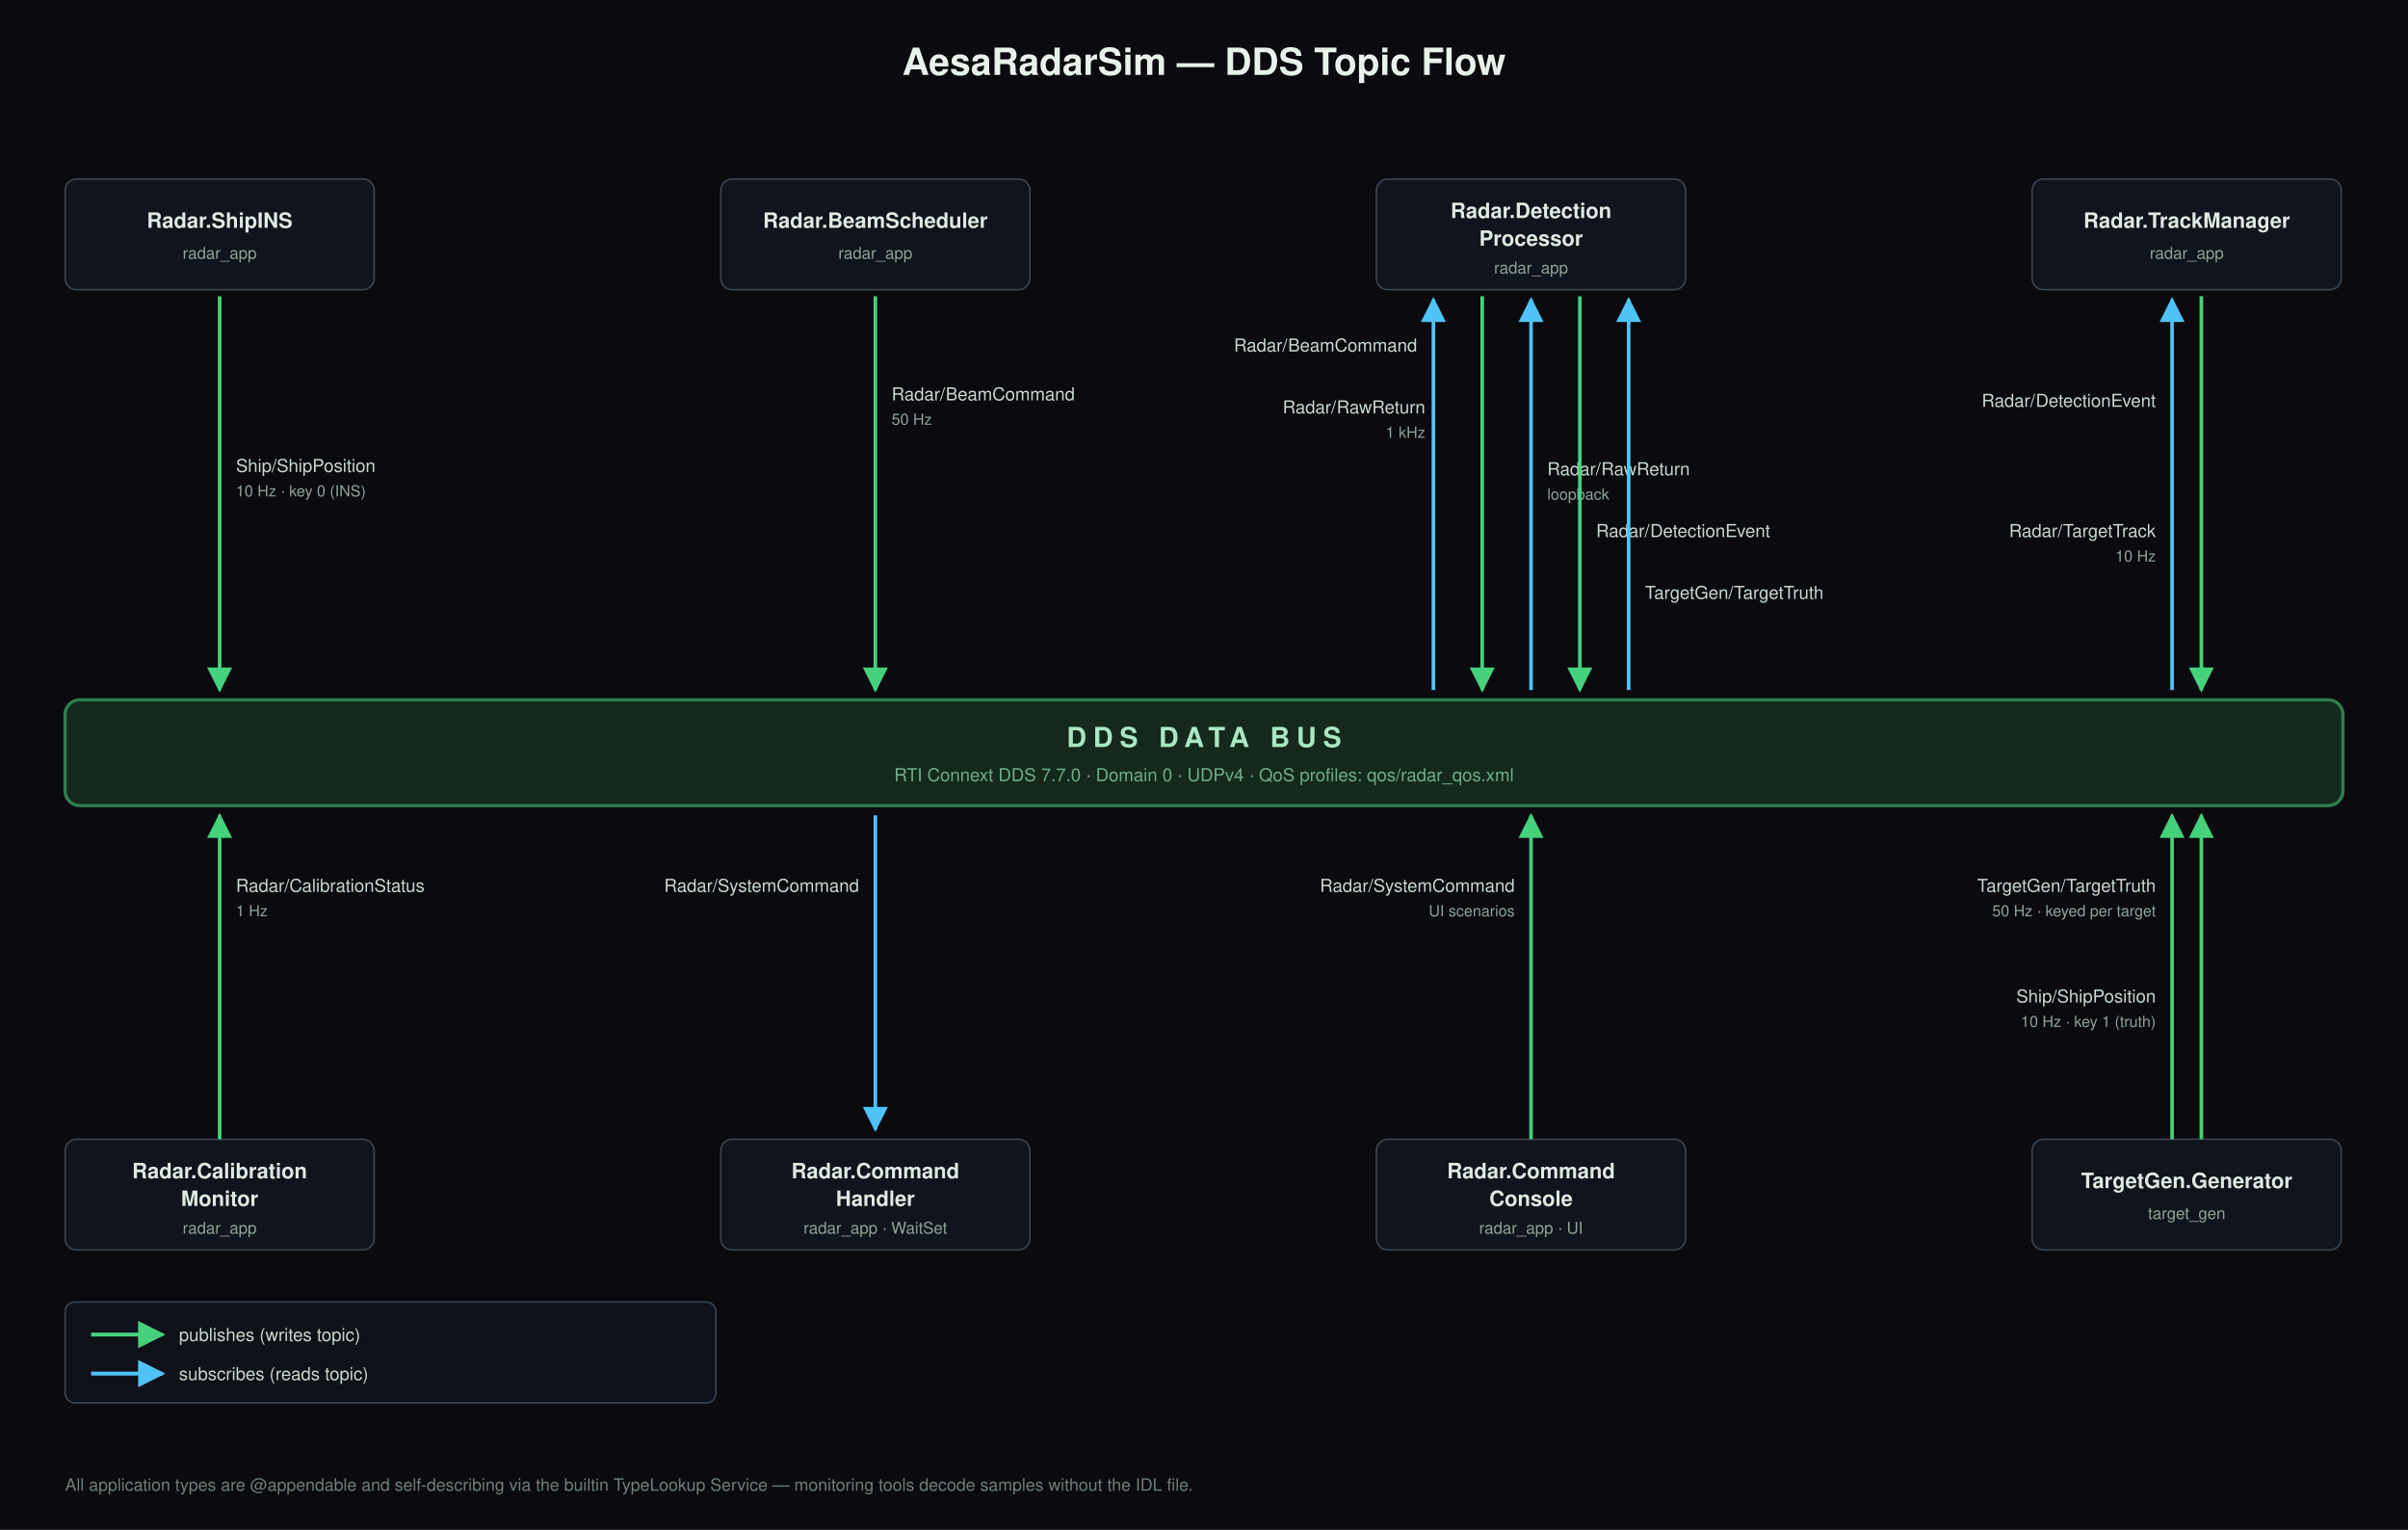
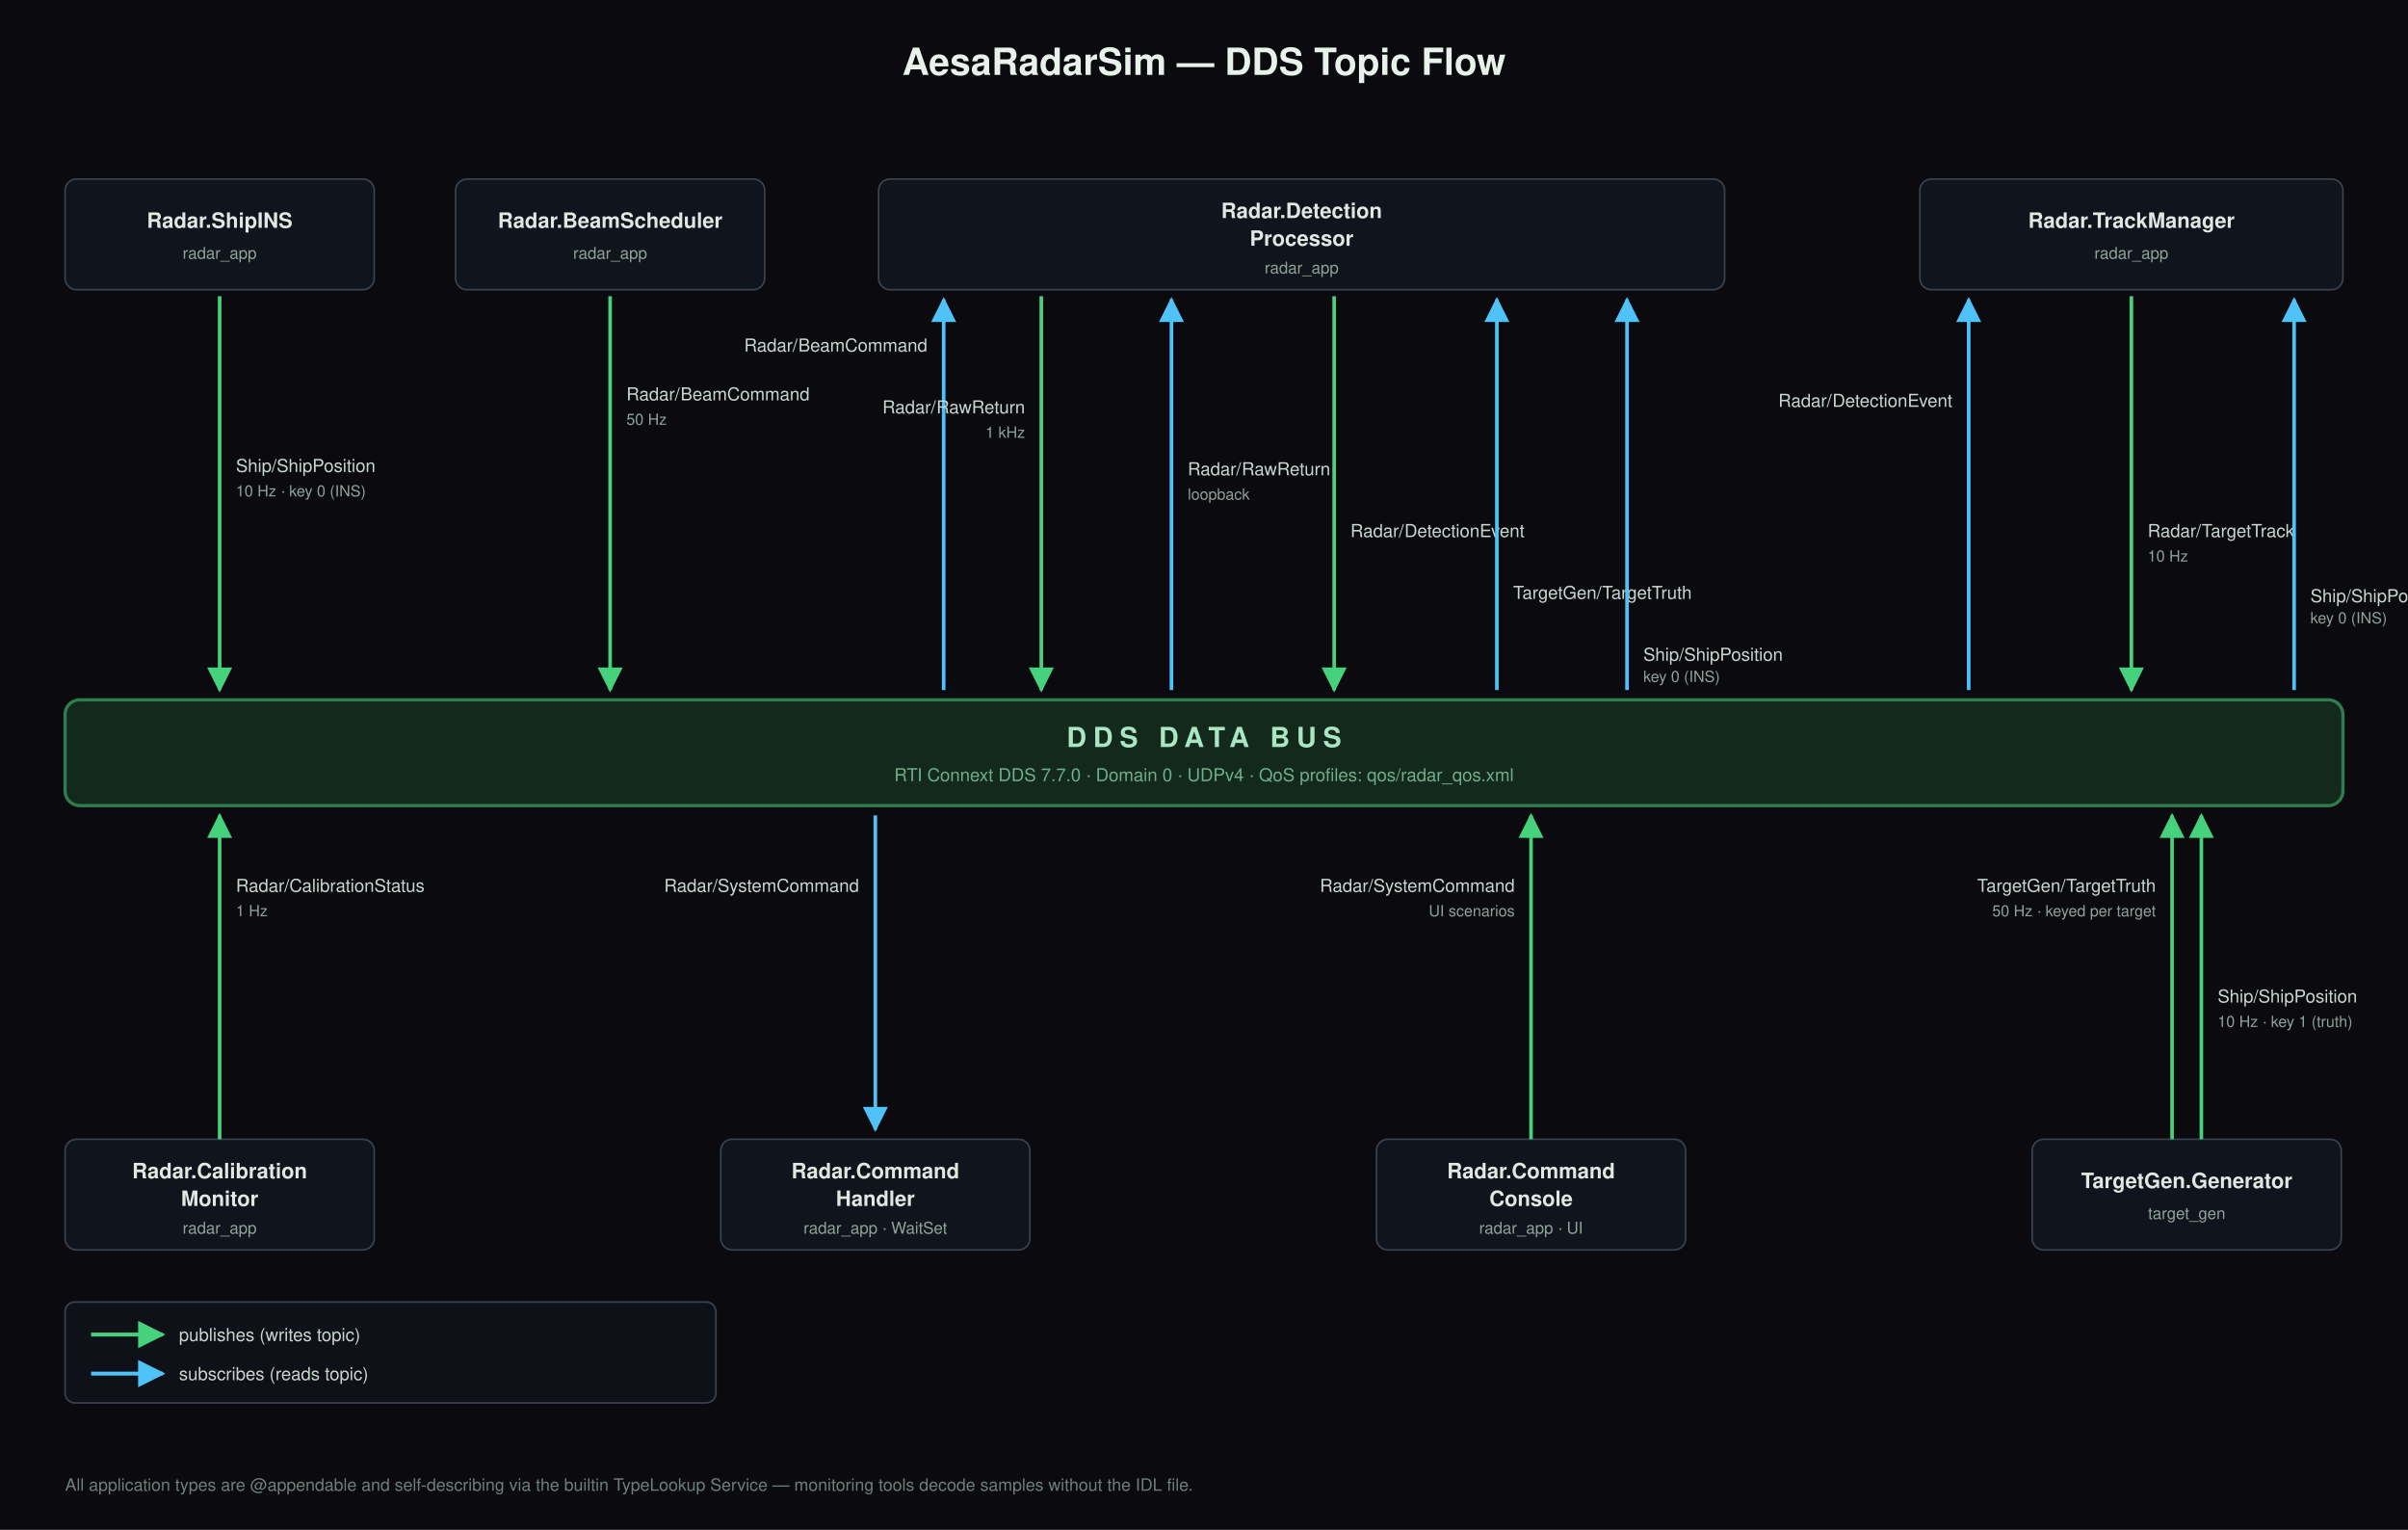
<svg xmlns="http://www.w3.org/2000/svg" viewBox="0 0 1480 940" font-family="Helvetica, Arial, sans-serif">
  <defs>
    <marker id="pubArrow" viewBox="0 0 10 10" refX="9" refY="5" markerWidth="7" markerHeight="7" orient="auto-start-reverse">
      <path d="M0,0 L10,5 L0,10 z" fill="#46d17c" />
    </marker>
    <marker id="subArrow" viewBox="0 0 10 10" refX="9" refY="5" markerWidth="7" markerHeight="7" orient="auto-start-reverse">
      <path d="M0,0 L10,5 L0,10 z" fill="#4fc3f7" />
    </marker>
  </defs>
  <rect x="0" y="0" width="1480" height="940" fill="#0a0a0f" />
  <text x="740" y="46" text-anchor="middle" font-size="23" font-weight="bold" fill="#e8f2ea">AesaRadarSim — DDS Topic Flow</text>
  <rect x="40" y="800" width="400" height="62" rx="6" fill="#0e1118" stroke="#3a4350" />
  <line x1="56" y1="820" x2="100" y2="820" stroke="#46d17c" stroke-width="2.4" marker-end="url(#pubArrow)" />
  <text x="110" y="824" font-size="11" fill="#c9d8ce">publishes (writes topic)</text>
  <line x1="56" y1="844" x2="100" y2="844" stroke="#4fc3f7" stroke-width="2.4" marker-end="url(#subArrow)" />
  <text x="110" y="848" font-size="11" fill="#c9d8ce">subscribes (reads topic)</text>
  <rect x="40" y="110" width="190" height="68" rx="7" fill="#10141c" stroke="#3a4350" />
  <text x="135" y="140" text-anchor="middle" font-size="13" font-weight="bold" fill="#dfe9e2">Radar.ShipINS</text>
  <text x="135" y="159" text-anchor="middle" font-size="10" fill="#8fa398">radar_app</text>
  <line x1="135" y1="182" x2="135" y2="424" stroke="#46d17c" stroke-width="2.2" marker-end="url(#pubArrow)" />
  <text x="145" y="290" font-size="11" fill="#c9d8ce">Ship/ShipPosition</text>
  <text x="145" y="305" font-size="9.5" fill="#8fa398">10 Hz · key 0 (INS)</text>
-   <rect x="443" y="110" width="190" height="68" rx="7" fill="#10141c" stroke="#3a4350" />
-   <text x="538" y="140" text-anchor="middle" font-size="13" font-weight="bold" fill="#dfe9e2">Radar.BeamScheduler</text>
-   <text x="538" y="159" text-anchor="middle" font-size="10" fill="#8fa398">radar_app</text>
-   <line x1="538" y1="182" x2="538" y2="424" stroke="#46d17c" stroke-width="2.2" marker-end="url(#pubArrow)" />
-   <text x="548" y="246" font-size="11" fill="#c9d8ce">Radar/BeamCommand</text>
-   <text x="548" y="261" font-size="9.5" fill="#8fa398">50 Hz</text>
-   <rect x="846" y="110" width="190" height="68" rx="7" fill="#10141c" stroke="#3a4350" />
-   <text x="941" y="134" text-anchor="middle" font-size="13" font-weight="bold" fill="#dfe9e2">Radar.Detection</text>
-   <text x="941" y="151" text-anchor="middle" font-size="13" font-weight="bold" fill="#dfe9e2">Processor</text>
-   <text x="941" y="168" text-anchor="middle" font-size="10" fill="#8fa398">radar_app</text>
-   <line x1="881" y1="424" x2="881" y2="184" stroke="#4fc3f7" stroke-width="2.2" marker-end="url(#subArrow)" />
-   <text x="871" y="216" text-anchor="end" font-size="11" fill="#c9d8ce">Radar/BeamCommand</text>
-   <line x1="911" y1="182" x2="911" y2="424" stroke="#46d17c" stroke-width="2.2" marker-end="url(#pubArrow)" />
-   <text x="876" y="254" text-anchor="end" font-size="11" fill="#c9d8ce">Radar/RawReturn</text>
-   <text x="876" y="269" text-anchor="end" font-size="9.5" fill="#8fa398">1 kHz</text>
-   <line x1="941" y1="424" x2="941" y2="184" stroke="#4fc3f7" stroke-width="2.2" marker-end="url(#subArrow)" />
-   <text x="951" y="292" font-size="11" fill="#c9d8ce">Radar/RawReturn</text>
-   <text x="951" y="307" font-size="9.5" fill="#8fa398">loopback</text>
-   <line x1="971" y1="182" x2="971" y2="424" stroke="#46d17c" stroke-width="2.2" marker-end="url(#pubArrow)" />
-   <text x="981" y="330" font-size="11" fill="#c9d8ce">Radar/DetectionEvent</text>
-   <line x1="1001" y1="424" x2="1001" y2="184" stroke="#4fc3f7" stroke-width="2.2" marker-end="url(#subArrow)" />
-   <text x="1011" y="368" font-size="11" fill="#c9d8ce">TargetGen/TargetTruth</text>
-   <rect x="1249" y="110" width="190" height="68" rx="7" fill="#10141c" stroke="#3a4350" />
-   <text x="1344" y="140" text-anchor="middle" font-size="13" font-weight="bold" fill="#dfe9e2">Radar.TrackManager</text>
-   <text x="1344" y="159" text-anchor="middle" font-size="10" fill="#8fa398">radar_app</text>
-   <line x1="1335" y1="424" x2="1335" y2="184" stroke="#4fc3f7" stroke-width="2.2" marker-end="url(#subArrow)" />
-   <text x="1325" y="250" text-anchor="end" font-size="11" fill="#c9d8ce">Radar/DetectionEvent</text>
-   <line x1="1353" y1="182" x2="1353" y2="424" stroke="#46d17c" stroke-width="2.2" marker-end="url(#pubArrow)" />
-   <text x="1325" y="330" text-anchor="end" font-size="11" fill="#c9d8ce">Radar/TargetTrack</text>
-   <text x="1325" y="345" text-anchor="end" font-size="9.5" fill="#8fa398">10 Hz</text>
+   <rect x="280" y="110" width="190" height="68" rx="7" fill="#10141c" stroke="#3a4350" />
+   <text x="375" y="140" text-anchor="middle" font-size="13" font-weight="bold" fill="#dfe9e2">Radar.BeamScheduler</text>
+   <text x="375" y="159" text-anchor="middle" font-size="10" fill="#8fa398">radar_app</text>
+   <line x1="375" y1="182" x2="375" y2="424" stroke="#46d17c" stroke-width="2.2" marker-end="url(#pubArrow)" />
+   <text x="385" y="246" font-size="11" fill="#c9d8ce">Radar/BeamCommand</text>
+   <text x="385" y="261" font-size="9.5" fill="#8fa398">50 Hz</text>
+   <rect x="540" y="110" width="520" height="68" rx="7" fill="#10141c" stroke="#3a4350" />
+   <text x="800" y="134" text-anchor="middle" font-size="13" font-weight="bold" fill="#dfe9e2">Radar.Detection</text>
+   <text x="800" y="151" text-anchor="middle" font-size="13" font-weight="bold" fill="#dfe9e2">Processor</text>
+   <text x="800" y="168" text-anchor="middle" font-size="10" fill="#8fa398">radar_app</text>
+   <line x1="580" y1="424" x2="580" y2="184" stroke="#4fc3f7" stroke-width="2.2" marker-end="url(#subArrow)" />
+   <text x="570" y="216" text-anchor="end" font-size="11" fill="#c9d8ce">Radar/BeamCommand</text>
+   <line x1="640" y1="182" x2="640" y2="424" stroke="#46d17c" stroke-width="2.2" marker-end="url(#pubArrow)" />
+   <text x="630" y="254" text-anchor="end" font-size="11" fill="#c9d8ce">Radar/RawReturn</text>
+   <text x="630" y="269" text-anchor="end" font-size="9.5" fill="#8fa398">1 kHz</text>
+   <line x1="720" y1="424" x2="720" y2="184" stroke="#4fc3f7" stroke-width="2.2" marker-end="url(#subArrow)" />
+   <text x="730" y="292" font-size="11" fill="#c9d8ce">Radar/RawReturn</text>
+   <text x="730" y="307" font-size="9.5" fill="#8fa398">loopback</text>
+   <line x1="820" y1="182" x2="820" y2="424" stroke="#46d17c" stroke-width="2.2" marker-end="url(#pubArrow)" />
+   <text x="830" y="330" font-size="11" fill="#c9d8ce">Radar/DetectionEvent</text>
+   <line x1="920" y1="424" x2="920" y2="184" stroke="#4fc3f7" stroke-width="2.2" marker-end="url(#subArrow)" />
+   <text x="930" y="368" font-size="11" fill="#c9d8ce">TargetGen/TargetTruth</text>
+   <line x1="1000" y1="424" x2="1000" y2="184" stroke="#4fc3f7" stroke-width="2.2" marker-end="url(#subArrow)" />
+   <text x="1010" y="406" font-size="11" fill="#c9d8ce">Ship/ShipPosition</text>
+   <text x="1010" y="419" font-size="9.5" fill="#8fa398">key 0 (INS)</text>
+   <rect x="1180" y="110" width="260" height="68" rx="7" fill="#10141c" stroke="#3a4350" />
+   <text x="1310" y="140" text-anchor="middle" font-size="13" font-weight="bold" fill="#dfe9e2">Radar.TrackManager</text>
+   <text x="1310" y="159" text-anchor="middle" font-size="10" fill="#8fa398">radar_app</text>
+   <line x1="1210" y1="424" x2="1210" y2="184" stroke="#4fc3f7" stroke-width="2.2" marker-end="url(#subArrow)" />
+   <text x="1200" y="250" text-anchor="end" font-size="11" fill="#c9d8ce">Radar/DetectionEvent</text>
+   <line x1="1310" y1="182" x2="1310" y2="424" stroke="#46d17c" stroke-width="2.2" marker-end="url(#pubArrow)" />
+   <text x="1320" y="330" text-anchor="start" font-size="11" fill="#c9d8ce">Radar/TargetTrack</text>
+   <text x="1320" y="345" text-anchor="start" font-size="9.5" fill="#8fa398">10 Hz</text>
+   <line x1="1410" y1="424" x2="1410" y2="184" stroke="#4fc3f7" stroke-width="2.2" marker-end="url(#subArrow)" />
+   <text x="1420" y="370" text-anchor="start" font-size="11" fill="#c9d8ce">Ship/ShipPosition</text>
+   <text x="1420" y="383" text-anchor="start" font-size="9.5" fill="#8fa398">key 0 (INS)</text>
  <rect x="40" y="430" width="1400" height="65" rx="9" fill="#12291b" stroke="#2e7d4f" stroke-width="2" />
  <text x="740" y="459" text-anchor="middle" font-size="17" font-weight="bold" letter-spacing="4" fill="#a9e6c3">DDS DATA BUS</text>
  <text x="740" y="480" text-anchor="middle" font-size="11" fill="#6fae8a">RTI Connext DDS 7.7.0 · Domain 0 · UDPv4 · QoS profiles: qos/radar_qos.xml</text>
  <rect x="40" y="700" width="190" height="68" rx="7" fill="#10141c" stroke="#3a4350" />
  <text x="135" y="724" text-anchor="middle" font-size="13" font-weight="bold" fill="#dfe9e2">Radar.Calibration</text>
  <text x="135" y="741" text-anchor="middle" font-size="13" font-weight="bold" fill="#dfe9e2">Monitor</text>
  <text x="135" y="758" text-anchor="middle" font-size="10" fill="#8fa398">radar_app</text>
  <line x1="135" y1="700" x2="135" y2="501" stroke="#46d17c" stroke-width="2.2" marker-end="url(#pubArrow)" />
  <text x="145" y="548" font-size="11" fill="#c9d8ce">Radar/CalibrationStatus</text>
  <text x="145" y="563" font-size="9.5" fill="#8fa398">1 Hz</text>
  <rect x="443" y="700" width="190" height="68" rx="7" fill="#10141c" stroke="#3a4350" />
  <text x="538" y="724" text-anchor="middle" font-size="13" font-weight="bold" fill="#dfe9e2">Radar.Command</text>
  <text x="538" y="741" text-anchor="middle" font-size="13" font-weight="bold" fill="#dfe9e2">Handler</text>
  <text x="538" y="758" text-anchor="middle" font-size="10" fill="#8fa398">radar_app · WaitSet</text>
  <line x1="538" y1="501" x2="538" y2="694" stroke="#4fc3f7" stroke-width="2.2" marker-end="url(#subArrow)" />
  <text x="528" y="548" text-anchor="end" font-size="11" fill="#c9d8ce">Radar/SystemCommand</text>
  <rect x="846" y="700" width="190" height="68" rx="7" fill="#10141c" stroke="#3a4350" />
  <text x="941" y="724" text-anchor="middle" font-size="13" font-weight="bold" fill="#dfe9e2">Radar.Command</text>
  <text x="941" y="741" text-anchor="middle" font-size="13" font-weight="bold" fill="#dfe9e2">Console</text>
  <text x="941" y="758" text-anchor="middle" font-size="10" fill="#8fa398">radar_app · UI</text>
  <line x1="941" y1="700" x2="941" y2="501" stroke="#46d17c" stroke-width="2.2" marker-end="url(#pubArrow)" />
  <text x="931" y="548" text-anchor="end" font-size="11" fill="#c9d8ce">Radar/SystemCommand</text>
  <text x="931" y="563" text-anchor="end" font-size="9.5" fill="#8fa398">UI scenarios</text>
  <rect x="1249" y="700" width="190" height="68" rx="7" fill="#10141c" stroke="#3a4350" />
  <text x="1344" y="730" text-anchor="middle" font-size="13" font-weight="bold" fill="#dfe9e2">TargetGen.Generator</text>
  <text x="1344" y="749" text-anchor="middle" font-size="10" fill="#8fa398">target_gen</text>
  <line x1="1335" y1="700" x2="1335" y2="501" stroke="#46d17c" stroke-width="2.2" marker-end="url(#pubArrow)" />
  <text x="1325" y="548" text-anchor="end" font-size="11" fill="#c9d8ce">TargetGen/TargetTruth</text>
  <text x="1325" y="563" text-anchor="end" font-size="9.5" fill="#8fa398">50 Hz · keyed per target</text>
  <line x1="1353" y1="700" x2="1353" y2="501" stroke="#46d17c" stroke-width="2.2" marker-end="url(#pubArrow)" />
-   <text x="1325" y="616" text-anchor="end" font-size="11" fill="#c9d8ce">Ship/ShipPosition</text>
-   <text x="1325" y="631" text-anchor="end" font-size="9.5" fill="#8fa398">10 Hz · key 1 (truth)</text>
+   <text x="1363" y="616" text-anchor="start" font-size="11" fill="#c9d8ce">Ship/ShipPosition</text>
+   <text x="1363" y="631" text-anchor="start" font-size="9.5" fill="#8fa398">10 Hz · key 1 (truth)</text>
  <text x="40" y="916" font-size="10.5" fill="#6f7f76">All application types are @appendable and self-describing via the builtin TypeLookup Service — monitoring tools decode samples without the IDL file.</text>
</svg>
